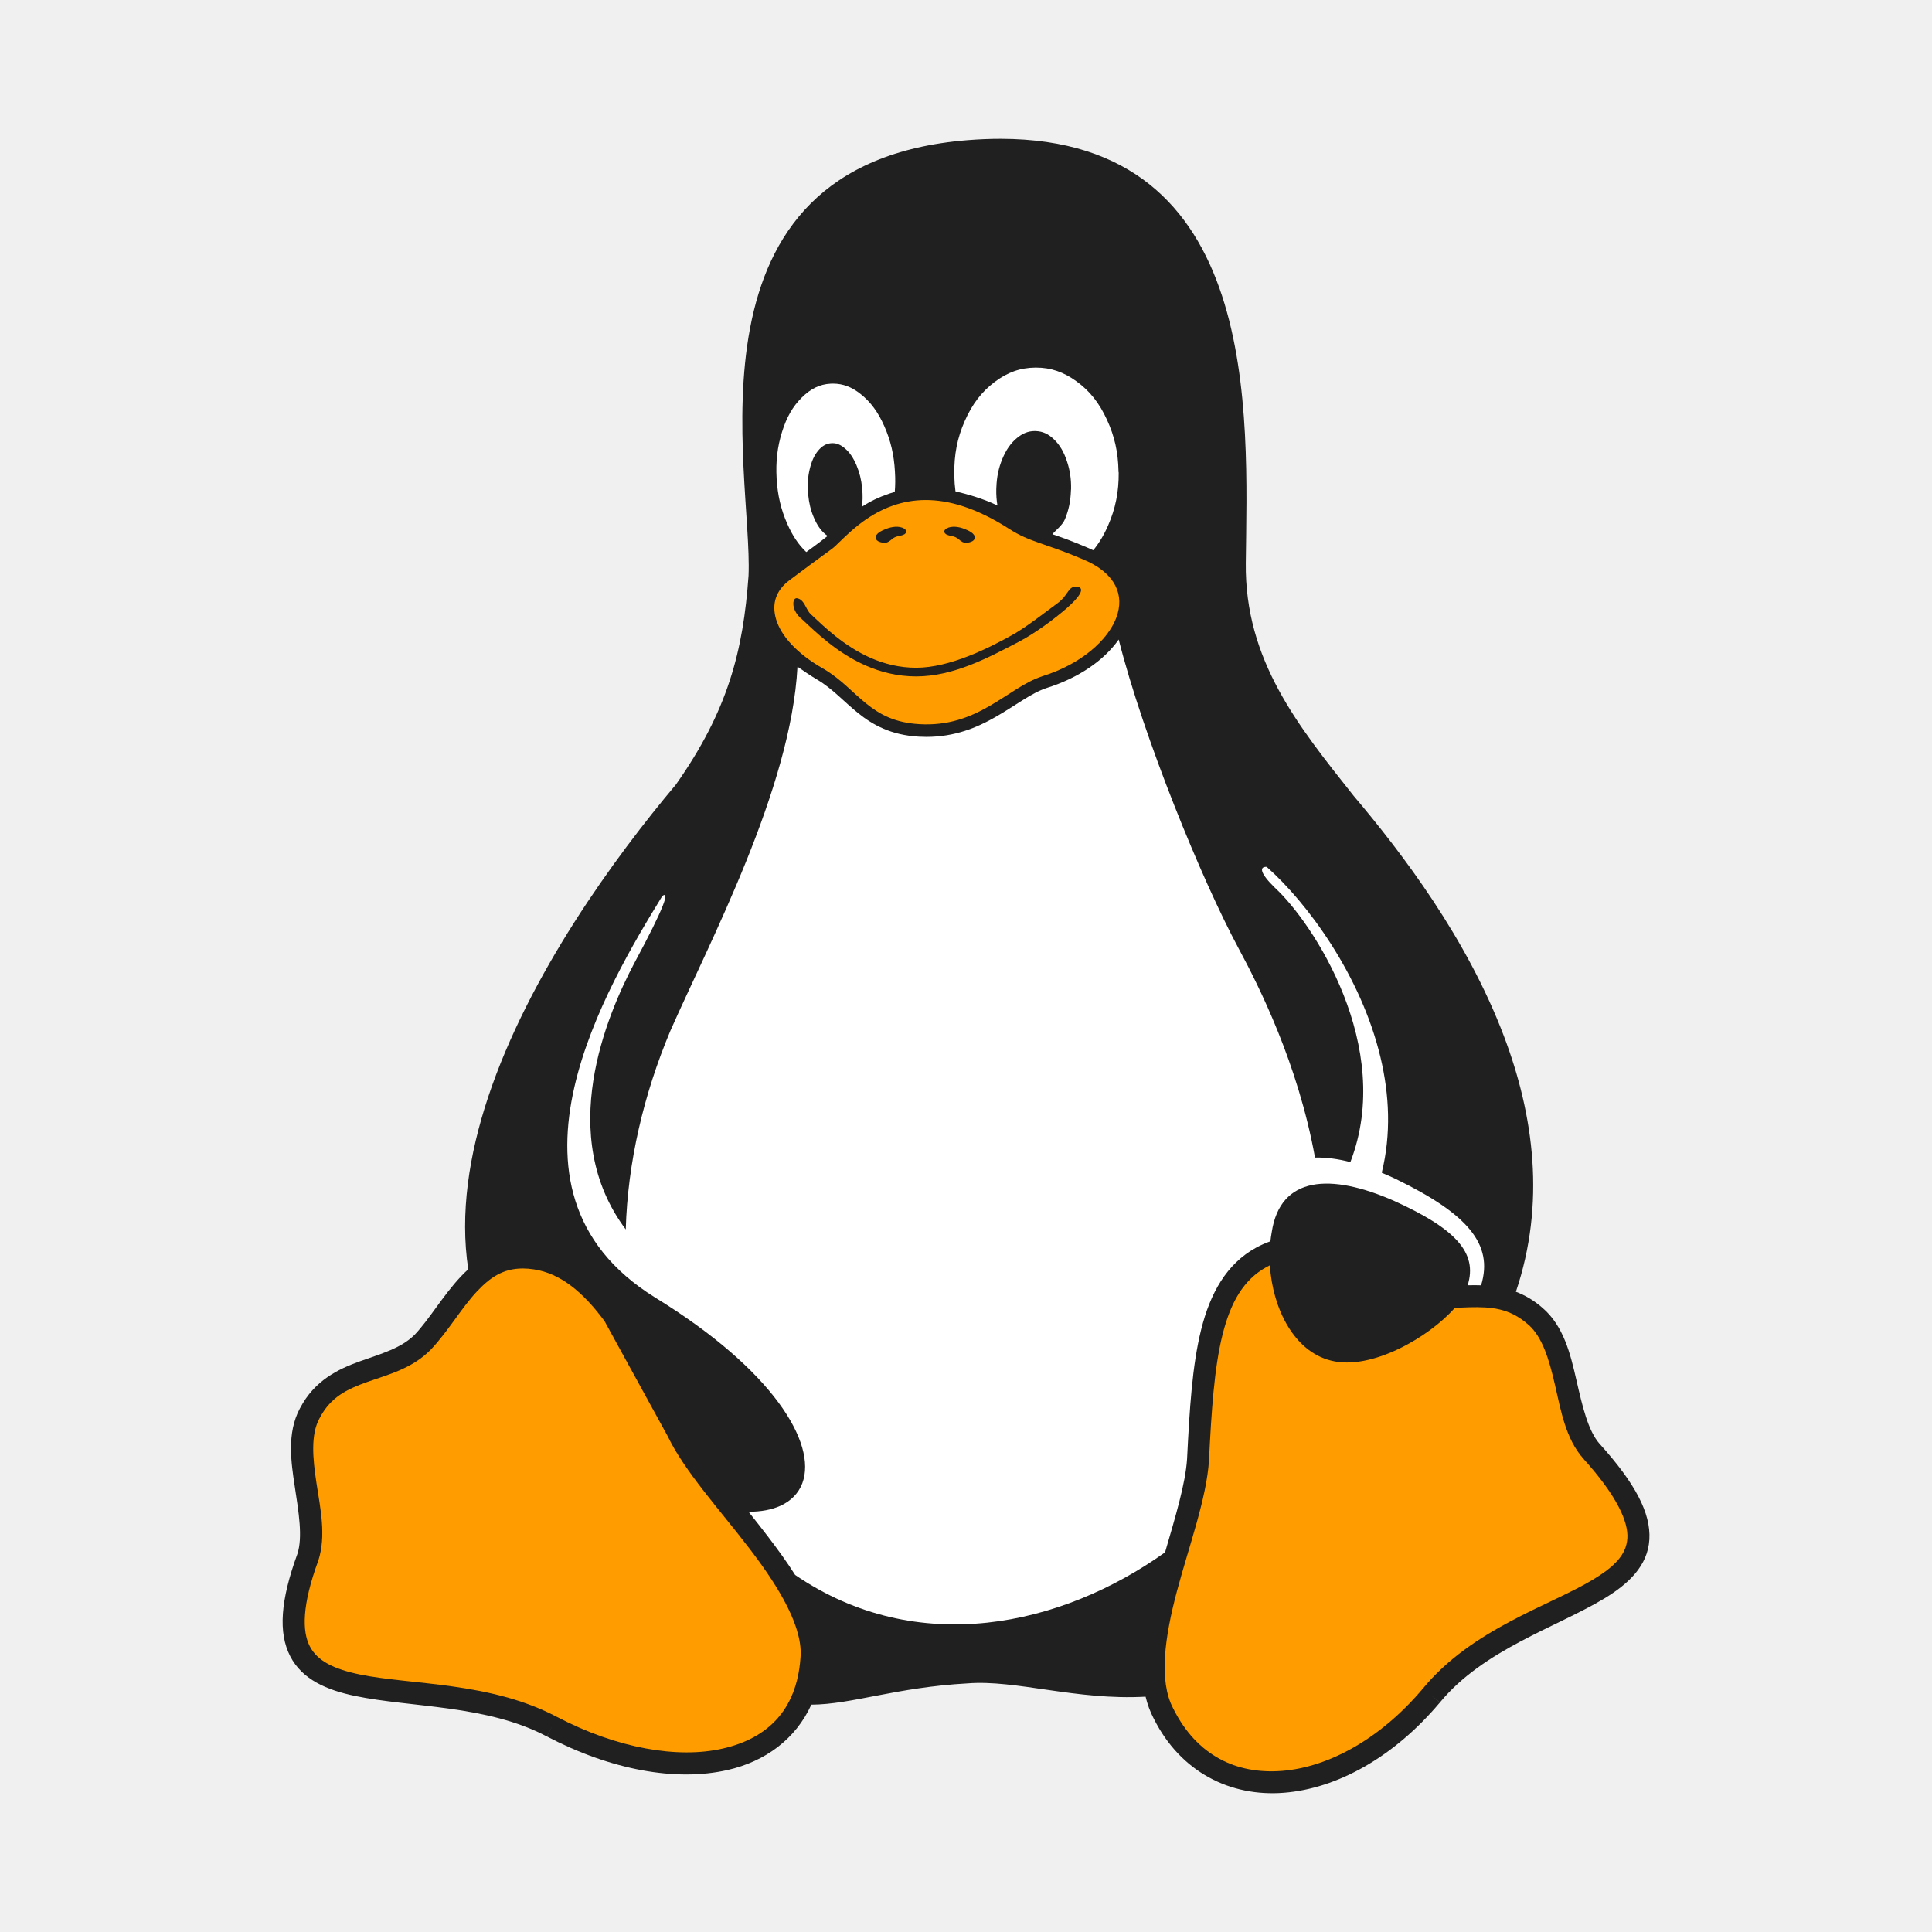
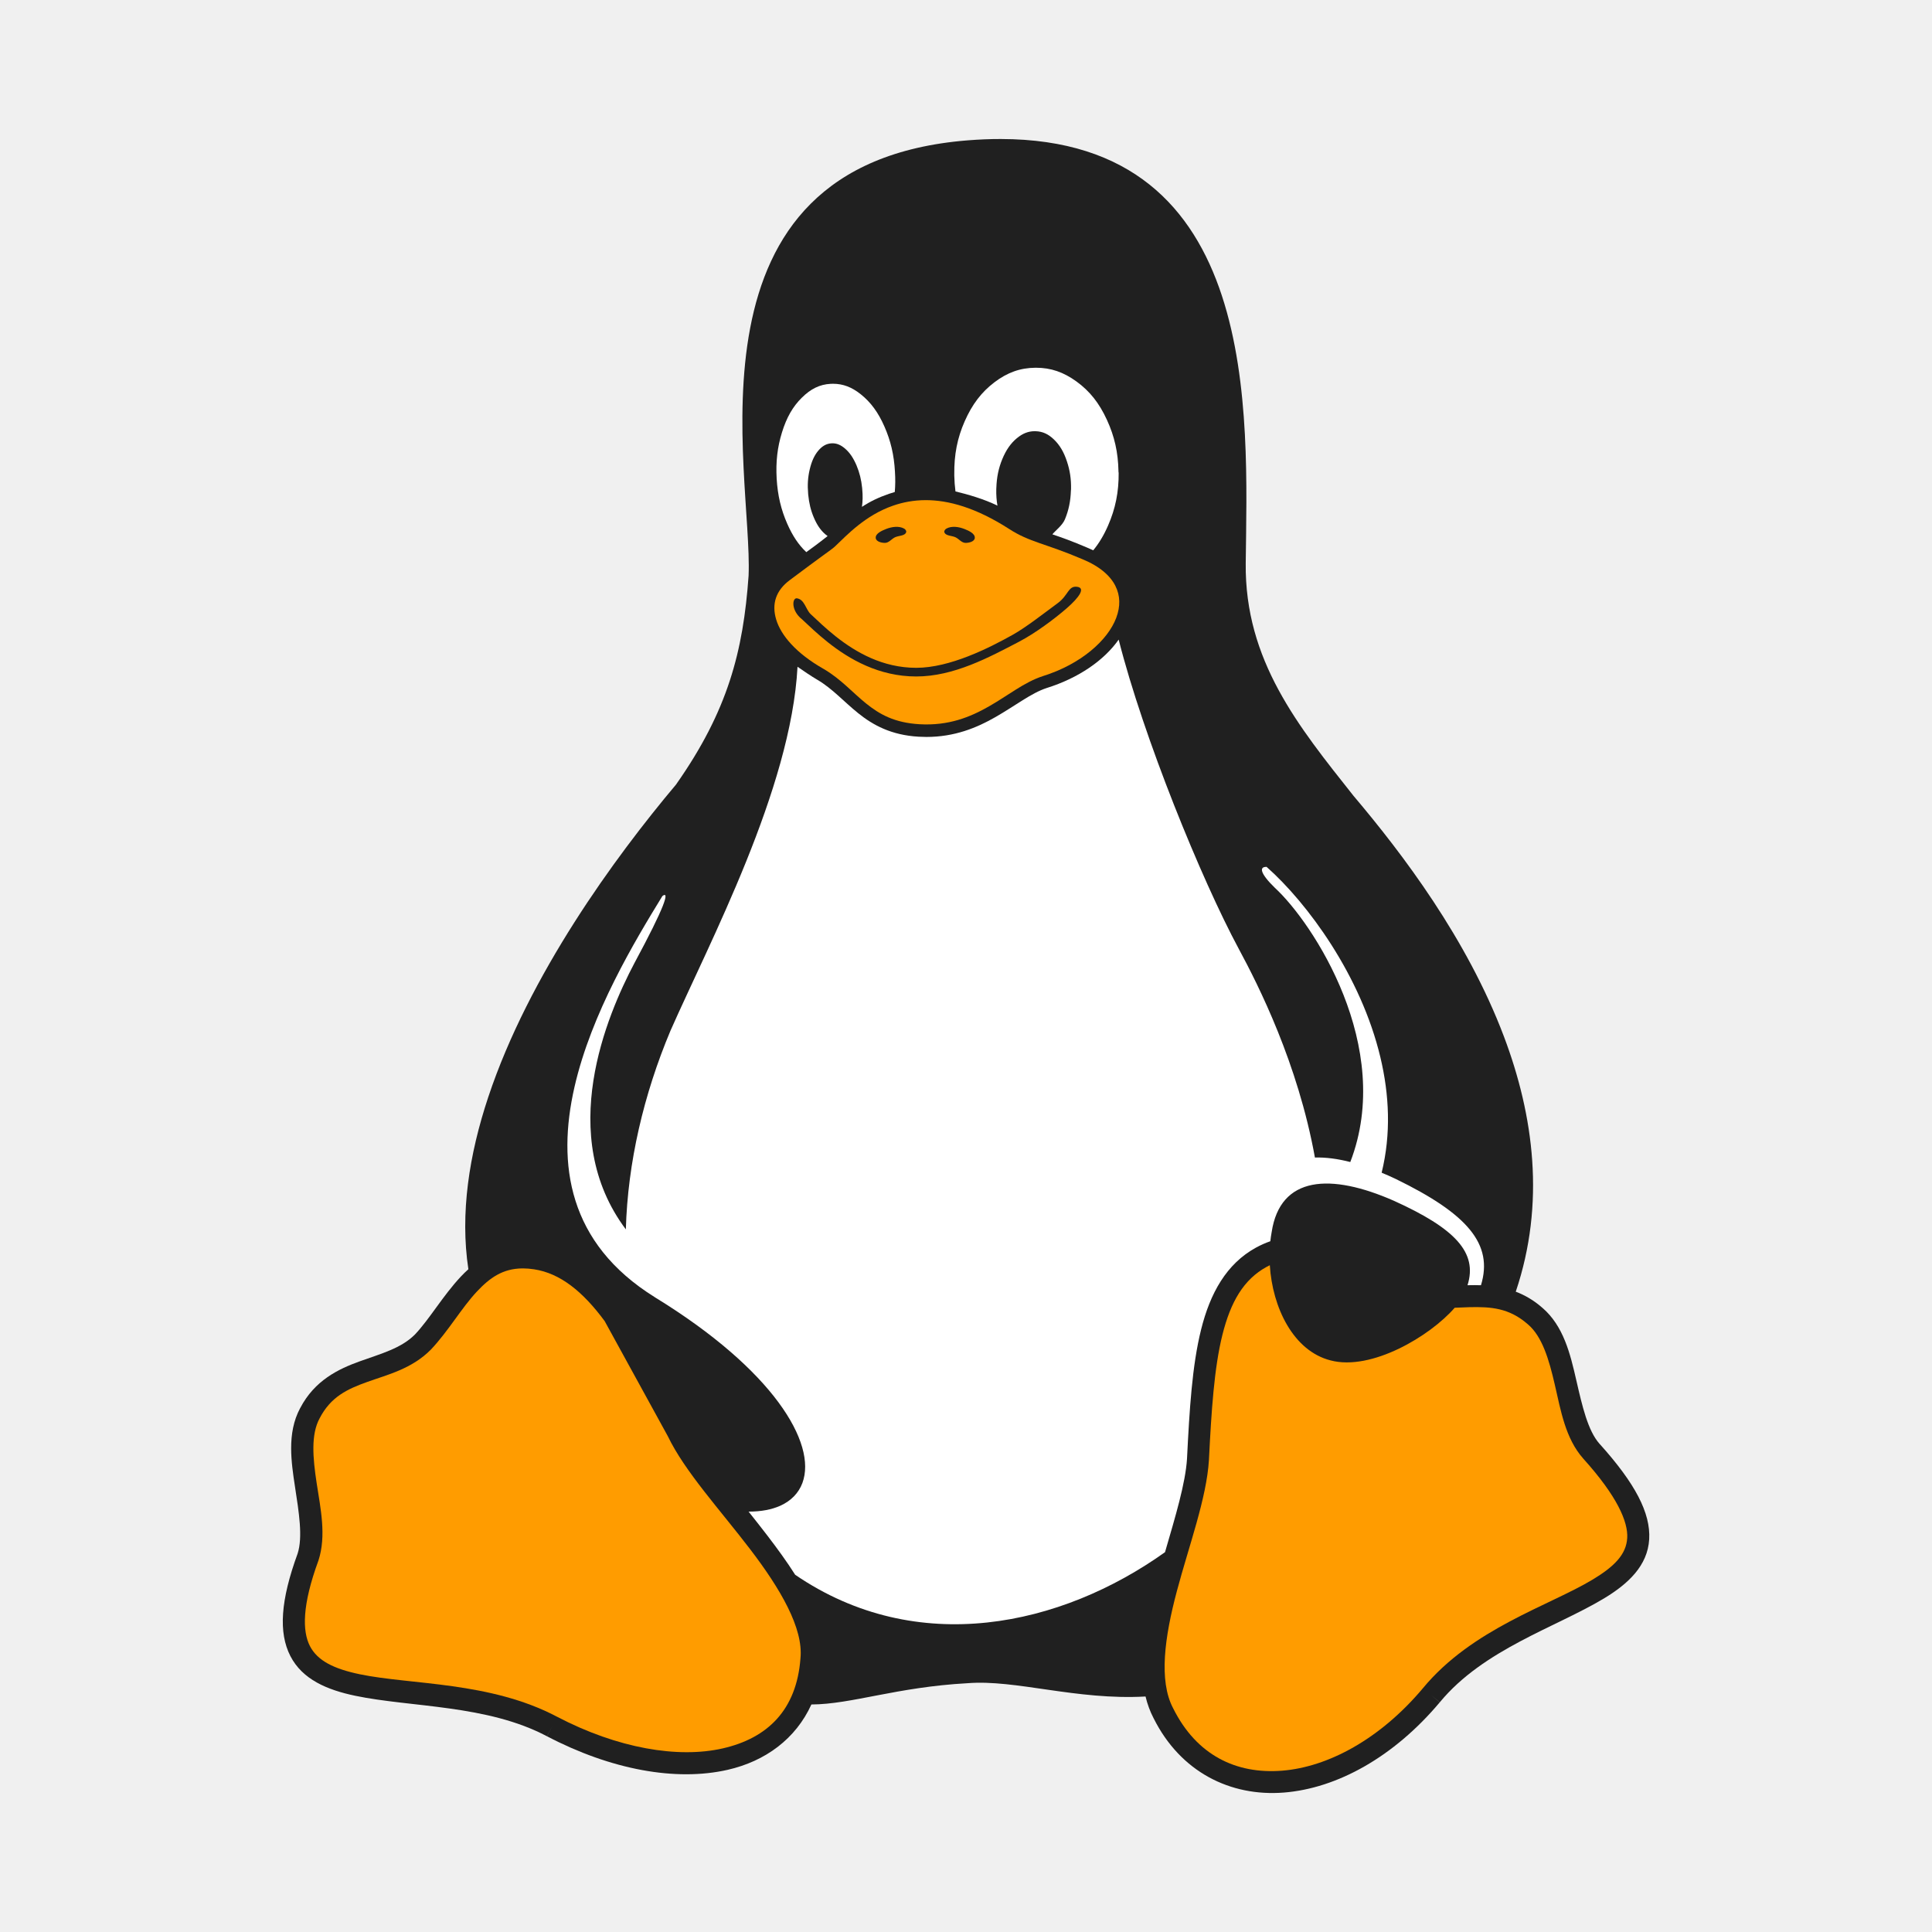
<svg xmlns="http://www.w3.org/2000/svg" version="1.1" id="Calque_1" x="0px" y="0px" width="100" height="100" viewBox="0 0 100 100" enable-background="new 0 0 712 860" xml:space="preserve">
  <defs id="defs21">
    <linearGradient id="linearGradient28799-5-5">
      <stop id="stop28801-1-9" offset="0" style="stop-color:#fefefc;stop-opacity:1;" />
      <stop style="stop-color:#fefefc;stop-opacity:1" offset="0.757" id="stop28807-2-6" />
      <stop id="stop28803-6-3" offset="1" style="stop-color:#d4d4d4;stop-opacity:1" />
    </linearGradient>
    <linearGradient id="linearGradient28853-5">
      <stop id="stop28855-3" offset="0" style="stop-color:#020204;stop-opacity:1" />
      <stop style="stop-color:#020204;stop-opacity:1" offset="0.734" id="stop28865-0" />
      <stop id="stop28857-9" offset="1" style="stop-color:#5c5c5c;stop-opacity:1;" />
    </linearGradient>
    <linearGradient id="linearGradient28935-8">
      <stop id="stop28937-7" offset="0" style="stop-color:#949494;stop-opacity:0.392;" />
      <stop style="stop-color:#949494;stop-opacity:1;" offset="0.5" id="stop28943-3" />
      <stop id="stop28939-8" offset="1" style="stop-color:#949494;stop-opacity:0.392;" />
    </linearGradient>
    <linearGradient id="linearGradient28976-3">
      <stop id="stop28978-7" offset="0" style="stop-color:#747474;stop-opacity:1" />
      <stop style="stop-color:#8c8c8c;stop-opacity:1;" offset="0.125" id="stop29259-5" />
      <stop style="stop-color:#a4a4a4;stop-opacity:1;" offset="0.25" id="stop29257-0" />
      <stop style="stop-color:#d4d4d4;stop-opacity:1" offset="0.5" id="stop28984-4" />
      <stop id="stop28986-0" offset="0.619" style="stop-color:#d4d4d4;stop-opacity:1" />
      <stop id="stop28980-2" offset="1" style="stop-color:#7c7c7c;stop-opacity:1" />
    </linearGradient>
    <clipPath id="clipPath29028-5" clipPathUnits="userSpaceOnUse">
      <path id="path29030-7" d="m 85.75,122.362 c -2.78,1.91 -5.111,4.575 -6.25,7.75 -1.436,4.002 -0.886,8.481 0.5,12.5 1.419,4.117 3.794,8.041 7.379,10.512 1.793,1.236 3.868,2.083 6.03,2.339 2.162,0.256 4.409,-0.095 6.34,-1.101 2.353,-1.226 4.148,-3.373 5.262,-5.781 1.114,-2.408 1.589,-5.07 1.738,-7.719 0.19,-3.375 -0.14,-6.806 -1.25,-10 -1.205,-3.469 -3.39,-6.671 -6.473,-8.667 -1.541,-0.998 -3.292,-1.684 -5.111,-1.935 -1.819,-0.252 -3.705,-0.063 -5.416,0.602 -0.975,0.379 -1.887,0.907 -2.75,1.5" style="fill:url(#radialGradient29032);fill-opacity:1;stroke:none" />
    </clipPath>
    <linearGradient id="linearGradient29336-6">
      <stop id="stop29338-1" offset="0" style="stop-color:#646464;stop-opacity:0" />
      <stop style="stop-color:#646464;stop-opacity:0.583" offset="0.306" id="stop29344-7" />
      <stop id="stop29354-5" offset="0.47" style="stop-color:#646464;stop-opacity:1" />
      <stop style="stop-color:#646464;stop-opacity:0.257" offset="0.728" id="stop29356-3" />
      <stop id="stop29340-6" offset="1" style="stop-color:#646464;stop-opacity:0;" />
    </linearGradient>
    <linearGradient id="linearGradient29477-3">
      <stop id="stop29479-5" offset="0" style="stop-color:#757574;stop-opacity:0" />
      <stop style="stop-color:#757574;stop-opacity:1;" offset="0.263" id="stop29487-5" />
      <stop style="stop-color:#757574;stop-opacity:1;" offset="0.5" id="stop29485-0" />
      <stop id="stop29481-3" offset="1" style="stop-color:#757574;stop-opacity:0" />
    </linearGradient>
    <linearGradient id="linearGradient28469-0">
      <stop style="stop-color:#d2940a;stop-opacity:1" offset="0" id="stop28479-4" />
      <stop style="stop-color:#d89c08;stop-opacity:1" offset="0.751" id="stop28477-2" />
      <stop id="stop28485-7" offset="0.866" style="stop-color:#b67e07;stop-opacity:1;" />
      <stop id="stop28473-1" offset="1" style="stop-color:#946106;stop-opacity:1" />
    </linearGradient>
    <linearGradient id="linearGradient28275-8">
      <stop id="stop28277-1" offset="0" style="stop-color:#ad780a;stop-opacity:1" />
      <stop style="stop-color:#d89e08;stop-opacity:1" offset="0.12" id="stop28291-9" />
      <stop style="stop-color:#edb80b;stop-opacity:1" offset="0.255" id="stop28289-6" />
      <stop style="stop-color:#ebc80d;stop-opacity:1" offset="0.392" id="stop28287-6" />
      <stop style="stop-color:#f5d838;stop-opacity:1" offset="0.527" id="stop28285-7" />
      <stop style="stop-color:#f6d811;stop-opacity:1" offset="0.769" id="stop28283-7" />
      <stop id="stop28279-5" offset="1" style="stop-color:#f5cd31;stop-opacity:1" />
    </linearGradient>
    <linearGradient id="linearGradient29529-6">
      <stop id="stop29531-0" offset="0" style="stop-color:#3a2903;stop-opacity:1;" />
      <stop style="stop-color:#735208;stop-opacity:1" offset="0.555" id="stop29539-7" />
      <stop id="stop29533-8" offset="1" style="stop-color:#ac8c04;stop-opacity:1" />
    </linearGradient>
    <clipPath id="clipPath29644-8" clipPathUnits="userSpaceOnUse">
      <path id="path29646-8" d="m 54.232,122.362 c -1.781,0.097 -3.485,0.919 -4.788,2.137 -1.303,1.218 -2.221,2.812 -2.786,4.504 -1.13,3.384 -0.875,7.052 -0.619,10.61 0.233,3.222 0.47,6.505 1.677,9.502 0.603,1.498 1.45,2.91 2.58,4.064 1.13,1.154 2.552,2.042 4.118,2.434 1.469,0.368 3.038,0.292 4.483,-0.162 1.445,-0.454 2.764,-1.279 3.846,-2.338 1.579,-1.545 2.643,-3.566 3.253,-5.689 0.61,-2.123 0.784,-4.352 0.752,-6.561 -0.04,-2.764 -0.401,-5.539 -1.266,-8.164 -0.865,-2.626 -2.246,-5.103 -4.173,-7.086 -0.933,-0.96 -1.998,-1.805 -3.199,-2.397 -1.201,-0.592 -2.543,-0.925 -3.88,-0.853" style="fill:url(#radialGradient29648);fill-opacity:1;stroke:none" />
    </clipPath>
    <clipPath clipPathUnits="userSpaceOnUse" id="clipPath14656-7">
      <path d="m 304.847,225.45 c 6.016,4.923 9.777,12.317 10.943,20.003 1.825,12.031 -2.346,24.075 -6.446,35.533 -0.817,2.285 -1.64,4.59 -1.965,6.995 -0.325,2.405 -0.119,4.948 1.029,7.086 1.303,2.425 3.732,4.125 6.367,4.923 2.589,0.784 5.394,0.761 8.015,0.092 2.621,-0.669 5.061,-1.968 7.187,-3.64 5.48,-4.31 8.758,-10.986 10.01,-17.844 1.252,-6.858 0.639,-13.929 -0.551,-20.798 -1.623,-9.369 -4.309,-18.54 -7.74,-27.408 -2.518,-6.507 -5.468,-12.911 -9.618,-18.52 -4.046,-5.469 -9.162,-10.09 -13.103,-15.635 -2.732,-3.844 -4.9,-8.131 -8.192,-11.508 -1.646,-1.689 -3.577,-3.135 -5.77,-4.001 -2.193,-0.866 -4.664,-1.124 -6.933,-0.482 -1.505,0.426 -2.892,1.237 -4.038,2.301 -1.146,1.064 -2.053,2.376 -2.693,3.803 -1.28,2.853 -1.477,6.112 -0.965,9.198 0.661,3.983 2.444,7.693 4.466,11.189 2.274,3.932 4.918,7.719 8.384,10.654 3.599,3.047 7.962,5.074 11.611,8.06" id="path14658-9" style="fill:none;stroke:#c17d11;stroke-width:1px;stroke-linecap:butt;stroke-linejoin:miter;stroke-opacity:1" />
    </clipPath>
    <clipPath clipPathUnits="userSpaceOnUse" id="clipPath14489-3">
      <path style="fill:url(#linearGradient14493);fill-opacity:1;stroke:none" d="m 516.006,331.876 c -0.671,1.719 -1.627,3.327 -2.816,4.738 -2.624,3.115 -6.268,5.17 -9.896,7.02 -6.189,3.154 -12.602,5.922 -18.42,9.717 -3.898,2.542 -7.496,5.527 -10.86,8.742 -2.877,2.75 -5.606,5.687 -8.832,8.018 -3.256,2.351 -7.019,4.054 -10.991,4.65 -4.83,0.725 -9.821,-0.213 -14.299,-2.164 -3.138,-1.367 -6.156,-3.323 -7.963,-6.229 -1.814,-2.918 -2.228,-6.488 -2.233,-9.924 -0.008,-6.077 1.118,-12.09 2.178,-18.073 0.881,-4.972 1.719,-9.955 2.26,-14.975 0.983,-9.131 0.976,-18.353 0.32,-27.513 -0.11,-1.534 -0.238,-3.083 -0.008,-4.604 0.229,-1.521 0.855,-3.037 2.021,-4.04 1.077,-0.927 2.521,-1.336 3.939,-1.415 1.419,-0.079 2.834,0.147 4.24,0.352 3.313,0.484 6.652,0.865 9.889,1.717 2.043,0.537 4.033,1.259 6.072,1.811 3.403,0.92 6.966,1.361 10.467,0.952 3.769,-0.441 7.43,-1.857 11.224,-1.765 1.557,0.038 3.102,0.332 4.586,0.8 1.515,0.478 3.009,1.162 4.123,2.295 0.846,0.861 1.436,1.945 1.879,3.069 0.66,1.674 1.015,3.457 1.167,5.249 0.135,1.588 0.113,3.194 0.414,4.759 0.495,2.575 1.847,4.923 3.528,6.935 1.681,2.012 3.69,3.72 5.696,5.408 1.999,1.681 4.011,3.355 6.167,4.828 1.012,0.692 2.056,1.339 3.017,2.101 0.961,0.761 1.845,1.647 2.445,2.715 0.815,1.449 1.064,3.208 0.683,4.826 h 2e-5" id="path14491-6" />
    </clipPath>
    <clipPath clipPathUnits="userSpaceOnUse" id="clipPath14481-1">
      <path style="fill:url(#linearGradient14485);fill-opacity:1;stroke:none" d="m 516.006,331.876 c -0.671,1.719 -1.627,3.327 -2.816,4.738 -2.624,3.115 -6.268,5.17 -9.896,7.02 -6.189,3.154 -12.602,5.922 -18.42,9.717 -3.898,2.542 -7.496,5.527 -10.86,8.742 -2.877,2.75 -5.606,5.687 -8.832,8.018 -3.256,2.351 -7.019,4.054 -10.991,4.65 -4.83,0.725 -9.821,-0.213 -14.299,-2.164 -3.138,-1.367 -6.156,-3.323 -7.963,-6.229 -1.814,-2.918 -2.228,-6.488 -2.233,-9.924 -0.008,-6.077 1.118,-12.09 2.178,-18.073 0.881,-4.972 1.719,-9.955 2.26,-14.975 0.983,-9.131 0.976,-18.353 0.32,-27.513 -0.11,-1.534 -0.238,-3.083 -0.008,-4.604 0.229,-1.521 0.855,-3.037 2.021,-4.04 1.077,-0.927 2.521,-1.336 3.939,-1.415 1.419,-0.079 2.834,0.147 4.24,0.352 3.313,0.484 6.652,0.865 9.889,1.717 2.043,0.537 4.033,1.259 6.072,1.811 3.403,0.92 6.966,1.361 10.467,0.952 3.769,-0.441 7.43,-1.857 11.224,-1.765 1.557,0.038 3.102,0.332 4.586,0.8 1.515,0.478 3.009,1.162 4.123,2.295 0.846,0.861 1.436,1.945 1.879,3.069 0.66,1.674 1.015,3.457 1.167,5.249 0.135,1.588 0.113,3.194 0.414,4.759 0.495,2.575 1.847,4.923 3.528,6.935 1.681,2.012 3.69,3.72 5.696,5.408 1.999,1.681 4.011,3.355 6.167,4.828 1.012,0.692 2.056,1.339 3.017,2.101 0.961,0.761 1.845,1.647 2.445,2.715 0.815,1.449 1.064,3.208 0.683,4.826 h 2e-5" id="path14483-3" />
    </clipPath>
    <clipPath clipPathUnits="userSpaceOnUse" id="clipPath14473-5">
      <path style="fill:url(#linearGradient14477);fill-opacity:1;stroke:none" d="m 511.827,331.9 c -0.606,1.404 -1.442,2.708 -2.464,3.845 -2.325,2.588 -5.507,4.222 -8.659,5.697 -5.42,2.535 -11.001,4.779 -16.116,7.885 -3.383,2.054 -6.537,4.472 -9.502,7.094 -2.525,2.233 -4.93,4.627 -7.728,6.506 -2.883,1.936 -6.175,3.299 -9.616,3.774 -4.218,0.582 -8.553,-0.183 -12.51,-1.756 -2.709,-1.077 -5.366,-2.619 -6.967,-5.055 -1.538,-2.341 -1.933,-5.252 -1.953,-8.053 -0.035,-4.939 0.965,-9.818 1.906,-14.666 0.782,-4.03 1.527,-8.072 1.977,-12.152 0.818,-7.406 0.661,-14.885 0.28,-22.327 -0.064,-1.249 -0.134,-2.51 0.079,-3.743 0.213,-1.233 0.736,-2.452 1.682,-3.271 0.939,-0.814 2.21,-1.159 3.451,-1.212 1.242,-0.052 2.476,0.164 3.705,0.349 2.89,0.436 5.811,0.709 8.652,1.393 1.787,0.43 3.531,1.02 5.313,1.469 2.986,0.753 6.096,1.107 9.158,0.772 3.294,-0.36 6.507,-1.51 9.82,-1.432 1.358,0.032 2.708,0.271 4.013,0.649 1.313,0.38 2.617,0.92 3.607,1.862 0.725,0.691 1.25,1.569 1.644,2.49 0.576,1.348 0.886,2.8 1.021,4.26 0.119,1.289 0.105,2.594 0.363,3.862 0.437,2.149 1.64,4.081 3.115,5.704 1.475,1.622 3.224,2.968 4.956,4.312 1.756,1.364 3.51,2.74 5.396,3.918 0.882,0.551 1.793,1.059 2.635,1.671 0.841,0.612 1.619,1.339 2.145,2.237 0.684,1.167 0.902,2.599 0.598,3.917 h 2e-5" id="path14475-9" />
    </clipPath>
    <linearGradient id="linearGradient14518-6">
      <stop id="stop14540-0" offset="0" style="stop-color:#110800;stop-opacity:1;" />
      <stop style="stop-color:#a65a00;stop-opacity:0.8;" offset="0.591" id="stop14542-5" />
      <stop style="stop-color:#ff921e;stop-opacity:0;" offset="1" id="stop14522-4" />
    </linearGradient>
    <clipPath clipPathUnits="userSpaceOnUse" id="clipPath14822-9">
      <path d="m 386.188,285.328 c -0.405,-1.104 -1.118,-2.082 -1.991,-2.87 -0.872,-0.788 -1.9,-1.392 -2.983,-1.852 -2.165,-0.919 -4.521,-1.261 -6.832,-1.696 -2.179,-0.409 -4.342,-0.906 -6.528,-1.277 -2.271,-0.386 -4.618,-0.632 -6.865,-0.125 -1.966,0.443 -3.784,1.459 -5.272,2.819 -1.487,1.36 -2.649,3.056 -3.485,4.89 -1.472,3.23 -1.935,6.865 -1.654,10.403 0.209,2.633 0.875,5.346 2.609,7.339 1.401,1.611 3.387,2.615 5.434,3.221 3.525,1.043 7.367,0.988 10.86,-0.155 5.767,-1.931 10.876,-5.774 14.33,-10.779 1.139,-1.65 2.112,-3.448 2.553,-5.403 0.336,-1.49 0.348,-3.081 -0.178,-4.515" id="path14824-1" style="fill:none;stroke:#ce5c00;stroke-width:1px;stroke-linecap:butt;stroke-linejoin:miter;stroke-opacity:1" />
    </clipPath>
    <clipPath clipPathUnits="userSpaceOnUse" id="clipPath14822-2-4">
      <path d="m 386.188,285.328 c -0.405,-1.104 -1.118,-2.082 -1.991,-2.87 -0.872,-0.788 -1.9,-1.392 -2.983,-1.852 -2.165,-0.919 -4.521,-1.261 -6.832,-1.696 -2.179,-0.409 -4.342,-0.906 -6.528,-1.277 -2.271,-0.386 -4.618,-0.632 -6.865,-0.125 -1.966,0.443 -3.784,1.459 -5.272,2.819 -1.487,1.36 -2.649,3.056 -3.485,4.89 -1.472,3.23 -1.935,6.865 -1.654,10.403 0.209,2.633 0.875,5.346 2.609,7.339 1.401,1.611 3.387,2.615 5.434,3.221 3.525,1.043 7.367,0.988 10.86,-0.155 5.767,-1.931 10.876,-5.774 14.33,-10.779 1.139,-1.65 2.112,-3.448 2.553,-5.403 0.336,-1.49 0.348,-3.081 -0.178,-4.515" id="path14824-6-5" style="fill:none;stroke:#ce5c00;stroke-width:1px;stroke-linecap:butt;stroke-linejoin:miter;stroke-opacity:1" />
    </clipPath>
    <clipPath clipPathUnits="userSpaceOnUse" id="clipPath15031-3">
      <path style="fill:none;stroke:#729fcf;stroke-width:0.125;stroke-linecap:butt;stroke-linejoin:miter;stroke-miterlimit:4;stroke-dasharray:none;stroke-opacity:1" d="m 248.061,184.612 c -2.601,3.44 -5.233,6.856 -7.897,10.247 -2.833,3.607 -5.701,7.187 -8.587,10.751 -3.541,4.374 -7.152,8.793 -9.449,13.93 -1.974,4.414 -2.91,9.207 -4.265,13.849 -1.539,5.272 -3.626,10.37 -5.971,15.336 -2.165,4.585 -4.55,9.063 -6.939,13.536 -1.738,3.254 -3.505,6.581 -4.108,10.221 -0.476,2.876 -0.198,5.844 0.534,8.666 0.732,2.822 1.91,5.511 3.238,8.106 5.667,11.075 14.17,20.622 24.242,27.925 4.571,3.314 9.467,6.181 14.602,8.526 2.782,1.27 5.714,2.404 8.772,2.457 1.529,0.026 3.074,-0.225 4.474,-0.841 1.4,-0.615 2.651,-1.604 3.483,-2.887 1.023,-1.578 1.37,-3.538 1.165,-5.407 -0.205,-1.869 -0.935,-3.653 -1.913,-5.259 -2.39,-3.923 -6.165,-6.761 -9.796,-9.573 -7.841,-6.074 -15.425,-12.48 -22.682,-19.24 -2.049,-1.909 -4.098,-3.878 -5.53,-6.284 -1.394,-2.344 -2.148,-5.014 -2.658,-7.693 -1.4,-7.349 -1.04,-15.083 1.46,-22.133 0.978,-2.758 2.271,-5.392 3.518,-8.04 2.162,-4.589 4.211,-9.263 7.049,-13.467 3.533,-5.233 8.245,-9.673 11.151,-15.278 2.455,-4.734 3.494,-10.057 4.362,-15.318 0.665,-4.031 1.248,-8.075 1.746,-12.13" id="path15033-2" />
    </clipPath>
    <clipPath clipPathUnits="userSpaceOnUse" id="clipPath14186-9">
      <path id="path14188-1" d="m 137.577,281.019 c 1.599,-0.663 3.398,-0.784 5.101,-0.47 1.703,0.314 3.311,1.049 4.743,2.022 2.864,1.946 4.988,4.778 7.023,7.58 4.672,6.434 9.169,13.002 13.245,19.829 3.306,5.538 6.344,11.257 10.164,16.453 2.494,3.392 5.307,6.539 7.813,9.922 2.506,3.383 4.728,7.056 5.839,11.117 1.444,5.277 0.885,11.093 -1.627,15.953 -1.767,3.419 -4.476,6.352 -7.772,8.339 -3.296,1.987 -7.171,3.014 -11.016,2.87 -6.114,-0.229 -11.699,-3.285 -17.384,-5.549 -11.581,-4.612 -24.16,-6.059 -36.097,-9.652 -3.669,-1.104 -7.276,-2.411 -10.97,-3.426 -1.641,-0.451 -3.309,-0.848 -4.859,-1.551 -1.55,-0.703 -3,-1.749 -3.862,-3.217 -0.666,-1.134 -0.948,-2.47 -0.93,-3.786 0.018,-1.316 0.326,-2.615 0.774,-3.852 0.896,-2.474 2.343,-4.714 3.32,-7.157 1.595,-3.989 1.882,-8.388 1.667,-12.679 -0.215,-4.291 -0.911,-8.545 -1.205,-12.831 -0.131,-1.914 -0.181,-3.853 0.185,-5.736 0.365,-1.883 1.176,-3.725 2.558,-5.055 1.274,-1.227 2.965,-1.955 4.696,-2.317 1.732,-0.361 3.515,-0.377 5.284,-0.338 1.768,0.04 3.541,0.134 5.304,-0.011 1.763,-0.145 3.533,-0.541 5.069,-1.418 1.46,-0.834 2.654,-2.075 3.644,-3.434 0.989,-1.36 1.789,-2.846 2.609,-4.314 0.82,-1.468 1.668,-2.932 2.742,-4.226 1.073,-1.295 2.389,-2.423 3.943,-3.067" style="fill:#402c07;fill-opacity:1;stroke:none" />
    </clipPath>
  </defs>
  <g id="layer1">
-     <g id="g960" transform="matrix(1.112551,0,0,1.112551,-5.627526,-5.627528)">
+     <g id="g960" transform="matrix(1.11228,0,0,1.11228,-5.61396,-5.613976)">
      <path style="fill:#202020;fill-opacity:1;stroke-width:0.09" id="path3" d="m 79.483,72.238 c -8.97e-4,-8.97e-4 -0.002,-0.002 -0.002,-0.003 -0.545,-0.615 -0.804,-1.754 -1.083,-2.968 -0.278,-1.213 -0.59,-2.521 -1.586,-3.369 -0.002,-0.002 -0.005,-0.004 -0.006,-0.005 -0.197,-0.172 -0.4,-0.318 -0.604,-0.439 -0.204,-0.121 -0.412,-0.22 -0.619,-0.298 1.385,-4.106 0.842,-8.195 -0.556,-11.889 -1.715,-4.535 -4.709,-8.486 -6.996,-11.188 -2.56,-3.229 -5.064,-6.295 -5.014,-10.822 0.076,-6.91 0.76,-19.724 -11.4,-19.741 -0.494,-8.98e-4 -1.01,0.02 -1.548,0.063 -13.589,1.094 -9.984,15.451 -10.186,20.257 -0.249,3.516 -0.961,6.286 -3.379,9.723 -2.84,3.377 -6.84,8.845 -8.734,14.536 -0.894,2.686 -1.319,5.423 -0.927,8.015 -0.123,0.11 -0.24,0.226 -0.352,0.345 -0.834,0.891 -1.45,1.969 -2.136,2.695 -0.642,0.641 -1.555,0.884 -2.56,1.244 -1.005,0.361 -2.108,0.892 -2.777,2.177 0,0 0,9.87e-4 -8.97e-4,9.87e-4 -8.97e-4,0.002 -0.002,0.004 -0.004,0.006 -0.315,0.588 -0.417,1.222 -0.417,1.865 0,0.595 0.088,1.198 0.177,1.778 0.185,1.208 0.372,2.35 0.124,3.123 -0.795,2.174 -0.897,3.677 -0.337,4.768 0.562,1.093 1.715,1.575 3.018,1.848 2.608,0.544 6.138,0.409 8.921,1.884 l 0.24,-0.451 -0.237,0.452 c 2.979,1.558 5.999,2.111 8.409,1.56 1.748,-0.398 3.166,-1.439 3.894,-3.04 1.884,-0.009 3.953,-0.808 7.265,-0.99 2.248,-0.181 5.055,0.799 8.285,0.619 0.084,0.35 0.206,0.687 0.373,1.008 0.002,0.003 0.004,0.006 0.005,0.009 1.252,2.503 3.577,3.648 6.057,3.453 2.482,-0.196 5.121,-1.659 7.255,-4.198 l -0.391,-0.328 0.394,0.325 c 2.033,-2.466 5.408,-3.488 7.647,-4.837 1.119,-0.675 2.026,-1.52 2.097,-2.748 0.07,-1.227 -0.651,-2.601 -2.307,-4.44 z" />
      <path style="fill:#ff9c00;fill-opacity:1;stroke-width:0.09" id="path5" d="m 80.769,76.62 c -0.043,0.757 -0.591,1.32 -1.604,1.93 -2.024,1.221 -5.613,2.284 -7.903,5.059 -1.99,2.368 -4.417,3.668 -6.553,3.837 -2.136,0.169 -3.98,-0.718 -5.067,-2.899 l -0.002,-0.004 -0.003,-0.005 c -0.675,-1.283 -0.394,-3.307 0.174,-5.442 0.568,-2.135 1.385,-4.328 1.494,-6.109 v -0.005 c 0.115,-2.283 0.243,-4.277 0.626,-5.815 0.384,-1.539 0.988,-2.58 2.058,-3.166 0.05,-0.027 0.1,-0.053 0.149,-0.077 0.121,1.977 1.1,3.994 2.83,4.43 1.893,0.499 4.622,-1.125 5.774,-2.451 0.231,-0.009 0.455,-0.021 0.673,-0.026 1.011,-0.024 1.858,0.034 2.725,0.791 l 0.003,0.003 0.003,0.002 c 0.666,0.564 0.983,1.63 1.257,2.824 0.275,1.194 0.494,2.494 1.317,3.421 l 8.98e-4,8.97e-4 8.97e-4,0.002 c 1.583,1.756 2.092,2.942 2.048,3.7 z" />
      <path style="fill:#ff9c00;fill-opacity:1;stroke-width:0.09" id="path7" d="m 42.297,82.217 -8.97e-4,0.005 v 0.006 c -0.183,2.399 -1.536,3.706 -3.614,4.18 -2.076,0.475 -4.893,0.002 -7.705,-1.469 -8.97e-4,0 -0.002,-8.97e-4 -0.003,-8.97e-4 -3.112,-1.648 -6.813,-1.484 -9.188,-1.98 -1.187,-0.248 -1.962,-0.621 -2.318,-1.314 -0.355,-0.694 -0.363,-1.902 0.392,-3.963 l 0.004,-0.009 0.003,-0.009 c 0.374,-1.153 0.097,-2.415 -0.084,-3.599 -0.181,-1.183 -0.27,-2.261 0.135,-3.011 l 0.004,-0.007 c 0.518,-0.998 1.277,-1.355 2.219,-1.692 0.943,-0.338 2.06,-0.604 2.942,-1.489 l 0.005,-0.004 0.004,-0.004 c 0.816,-0.861 1.428,-1.94 2.145,-2.705 0.605,-0.646 1.21,-1.074 2.123,-1.08 0.011,9.87e-4 0.021,9.87e-4 0.031,0 0.16,9.87e-4 0.329,0.014 0.509,0.042 1.211,0.183 2.267,1.03 3.285,2.41 l 2.938,5.354 8.97e-4,0.003 0.002,0.002 c 0.782,1.632 2.433,3.428 3.831,5.259 1.399,1.831 2.481,3.669 2.34,5.076 z" />
      <path style="fill:#ff9c00;fill-opacity:1;stroke-width:0.09" id="path9" d="M 56.948,32.304 C 56.712,31.842 56.23,31.402 55.41,31.066 l -0.002,-8.97e-4 -0.003,-8.97e-4 c -1.706,-0.73 -2.446,-0.782 -3.398,-1.402 -1.55,-0.996 -2.83,-1.345 -3.894,-1.341 -0.557,0.002 -1.055,0.1 -1.501,0.255 -1.297,0.446 -2.157,1.376 -2.696,1.887 l -8.97e-4,8.97e-4 c 0,8.97e-4 -8.98e-4,8.97e-4 -8.98e-4,0.002 -0.106,0.1 -0.242,0.192 -0.572,0.434 -0.333,0.243 -0.832,0.609 -1.55,1.148 -0.638,0.478 -0.845,1.101 -0.625,1.83 0.22,0.73 0.923,1.571 2.21,2.299 l 0.002,0.002 0.003,8.98e-4 c 0.799,0.469 1.344,1.102 1.97,1.605 0.313,0.251 0.642,0.476 1.039,0.645 0.397,0.17 0.86,0.284 1.439,0.319 1.36,0.079 2.362,-0.329 3.246,-0.835 0.886,-0.505 1.636,-1.123 2.496,-1.402 l 0.002,-8.97e-4 0.002,-8.97e-4 c 1.764,-0.551 3.022,-1.661 3.416,-2.715 0.197,-0.528 0.191,-1.028 -0.044,-1.49 z" />
      <path style="fill:#202020;fill-opacity:1;stroke-width:0.09" id="path11" d="m 52.472,34.908 c -1.403,0.732 -3.043,1.619 -4.787,1.619 -1.743,0 -3.121,-0.806 -4.111,-1.591 -0.495,-0.392 -0.897,-0.782 -1.201,-1.066 -0.526,-0.415 -0.463,-0.998 -0.247,-0.981 0.362,0.045 0.417,0.522 0.645,0.736 0.309,0.289 0.695,0.663 1.164,1.035 0.937,0.742 2.186,1.464 3.75,1.464 1.561,0 3.384,-0.917 4.496,-1.541 0.63,-0.354 1.432,-0.987 2.087,-1.468 0.501,-0.368 0.482,-0.81 0.896,-0.762 0.413,0.048 0.108,0.49 -0.471,0.995 -0.579,0.505 -1.485,1.176 -2.221,1.559 z" />
      <path style="fill:#ffffff;stroke-width:0.09" id="path13" d="m 73.963,64.856 c -0.195,-0.007 -0.387,-0.006 -0.573,-0.002 -0.017,8.98e-4 -0.034,8.98e-4 -0.052,8.98e-4 0.482,-1.522 -0.584,-2.644 -3.425,-3.929 -2.946,-1.296 -5.293,-1.167 -5.69,1.462 -0.025,0.137 -0.046,0.278 -0.061,0.42 -0.221,0.077 -0.441,0.174 -0.664,0.295 -1.383,0.757 -2.138,2.13 -2.558,3.815 -0.419,1.683 -0.54,3.717 -0.655,6.005 0,8.98e-4 0,8.98e-4 0,0.002 -0.071,1.15 -0.545,2.705 -1.024,4.353 -4.826,3.443 -11.523,4.934 -17.21,1.052 -0.385,-0.609 -0.827,-1.213 -1.282,-1.809 -0.291,-0.38 -0.59,-0.758 -0.886,-1.131 0.583,8.97e-4 1.079,-0.095 1.481,-0.276 0.499,-0.227 0.849,-0.59 1.023,-1.056 0.346,-0.932 -0.002,-2.248 -1.112,-3.751 -1.11,-1.502 -2.99,-3.197 -5.752,-4.891 0,0 0,0 0,-8.97e-4 -2.03,-1.262 -3.164,-2.81 -3.695,-4.489 -0.532,-1.681 -0.458,-3.498 -0.048,-5.291 0.786,-3.443 2.805,-6.792 4.093,-8.893 0.346,-0.255 0.124,0.474 -1.305,3.126 -1.28,2.425 -3.673,8.02 -0.397,12.388 0.088,-3.108 0.83,-6.278 2.076,-9.244 1.815,-4.114 5.612,-11.25 5.913,-16.937 0.156,0.113 0.69,0.474 0.928,0.609 8.97e-4,8.97e-4 8.97e-4,8.97e-4 0.002,8.97e-4 0.696,0.41 1.219,1.009 1.897,1.554 0.679,0.546 1.527,1.017 2.809,1.091 0.123,0.007 0.243,0.011 0.361,0.011 1.321,0 2.351,-0.431 3.209,-0.922 0.932,-0.533 1.677,-1.123 2.383,-1.353 8.97e-4,-8.98e-4 0.002,-8.98e-4 0.003,-8.98e-4 1.492,-0.467 2.678,-1.292 3.352,-2.254 1.159,4.569 3.855,11.169 5.588,14.389 0.922,1.708 2.754,5.339 3.545,9.713 0.502,-0.015 1.054,0.057 1.646,0.209 2.07,-5.367 -1.755,-11.146 -3.505,-12.756 -0.706,-0.686 -0.74,-0.992 -0.389,-0.978 1.897,1.679 4.389,5.054 5.295,8.863 0.414,1.737 0.502,3.564 0.058,5.367 0.216,0.09 0.437,0.188 0.66,0.294 3.323,1.618 4.551,3.025 3.961,4.945 z" />
      <path style="fill:#ffffff;stroke-width:0.09" id="path15" d="m 57.104,27.041 c 0.007,0.905 -0.149,1.676 -0.493,2.463 -0.196,0.449 -0.421,0.826 -0.691,1.152 -0.092,-0.044 -0.187,-0.086 -0.285,-0.127 -0.342,-0.146 -0.644,-0.266 -0.915,-0.369 -0.271,-0.102 -0.483,-0.172 -0.701,-0.248 0.158,-0.191 0.469,-0.416 0.585,-0.699 0.176,-0.426 0.262,-0.843 0.278,-1.339 0,-0.02 0.006,-0.037 0.006,-0.06 0.01,-0.476 -0.053,-0.882 -0.192,-1.298 -0.145,-0.437 -0.33,-0.751 -0.598,-1.012 -0.268,-0.261 -0.536,-0.38 -0.857,-0.39 -0.015,-8.97e-4 -0.03,-8.97e-4 -0.045,-8.97e-4 -0.301,8.97e-4 -0.564,0.105 -0.835,0.331 -0.284,0.238 -0.495,0.542 -0.671,0.965 -0.175,0.424 -0.261,0.843 -0.278,1.342 -0.003,0.02 -0.003,0.037 -0.003,0.057 -0.006,0.275 0.012,0.526 0.054,0.77 -0.617,-0.308 -1.407,-0.532 -1.953,-0.662 -0.031,-0.236 -0.049,-0.479 -0.055,-0.734 v -0.069 c -0.01,-0.903 0.138,-1.677 0.485,-2.463 0.347,-0.787 0.777,-1.352 1.382,-1.813 0.606,-0.459 1.201,-0.67 1.905,-0.677 h 0.033 c 0.689,0 1.279,0.203 1.884,0.642 0.615,0.447 1.058,1.005 1.415,1.786 0.35,0.761 0.519,1.505 0.536,2.387 -8.9e-5,0.023 -8.9e-5,0.043 0.006,0.066 z" />
      <path style="fill:#ffffff;stroke-width:0.09" id="path17" d="m 46.688,27.942 c -0.091,0.026 -0.179,0.054 -0.266,0.083 -0.494,0.17 -0.885,0.359 -1.264,0.609 0.037,-0.262 0.042,-0.528 0.013,-0.825 -0.003,-0.016 -0.003,-0.03 -0.003,-0.046 -0.039,-0.394 -0.123,-0.724 -0.262,-1.058 -0.148,-0.347 -0.314,-0.592 -0.532,-0.781 -0.197,-0.17 -0.384,-0.249 -0.59,-0.248 -0.021,0 -0.042,8.98e-4 -0.064,0.003 -0.232,0.02 -0.424,0.133 -0.606,0.354 -0.181,0.221 -0.301,0.495 -0.387,0.86 -0.086,0.363 -0.109,0.721 -0.073,1.131 0,0.016 0.004,0.03 0.004,0.046 0.039,0.398 0.119,0.728 0.261,1.061 0.145,0.344 0.314,0.589 0.532,0.777 0.037,0.031 0.073,0.06 0.109,0.085 -0.226,0.175 -0.378,0.299 -0.565,0.435 -0.119,0.087 -0.261,0.191 -0.426,0.313 -0.36,-0.337 -0.641,-0.761 -0.887,-1.32 -0.291,-0.66 -0.446,-1.322 -0.493,-2.102 v -0.006 c -0.043,-0.781 0.033,-1.452 0.248,-2.146 0.215,-0.695 0.502,-1.197 0.92,-1.61 0.416,-0.414 0.836,-0.622 1.342,-0.648 0.039,-0.002 0.078,-0.003 0.117,-0.003 0.459,8.97e-4 0.868,0.153 1.291,0.492 0.459,0.367 0.807,0.836 1.097,1.498 0.292,0.661 0.447,1.323 0.49,2.103 v 0.006 c 0.021,0.328 0.018,0.636 -0.008,0.935 z" />
      <path style="opacity:1;fill:#202020;fill-opacity:1;stroke:none;stroke-width:0.09" d="m 48.991,29.81 c 0.058,0.186 0.358,0.155 0.532,0.245 0.152,0.078 0.275,0.25 0.446,0.255 0.163,0.005 0.418,-0.057 0.439,-0.219 0.028,-0.214 -0.285,-0.35 -0.486,-0.429 -0.259,-0.101 -0.59,-0.152 -0.833,-0.017 -0.056,0.031 -0.116,0.103 -0.097,0.164 z" id="path28396-7" />
      <path id="path5461" d="m 47.217,29.81 c -0.058,0.186 -0.358,0.155 -0.532,0.245 -0.152,0.078 -0.275,0.25 -0.446,0.255 -0.163,0.005 -0.418,-0.057 -0.439,-0.219 -0.028,-0.214 0.285,-0.35 0.486,-0.429 0.259,-0.101 0.59,-0.152 0.833,-0.017 0.056,0.031 0.116,0.103 0.097,0.164 z" style="opacity:1;fill:#202020;fill-opacity:1;stroke:none;stroke-width:0.09" />
    </g>
  </g>
</svg>
